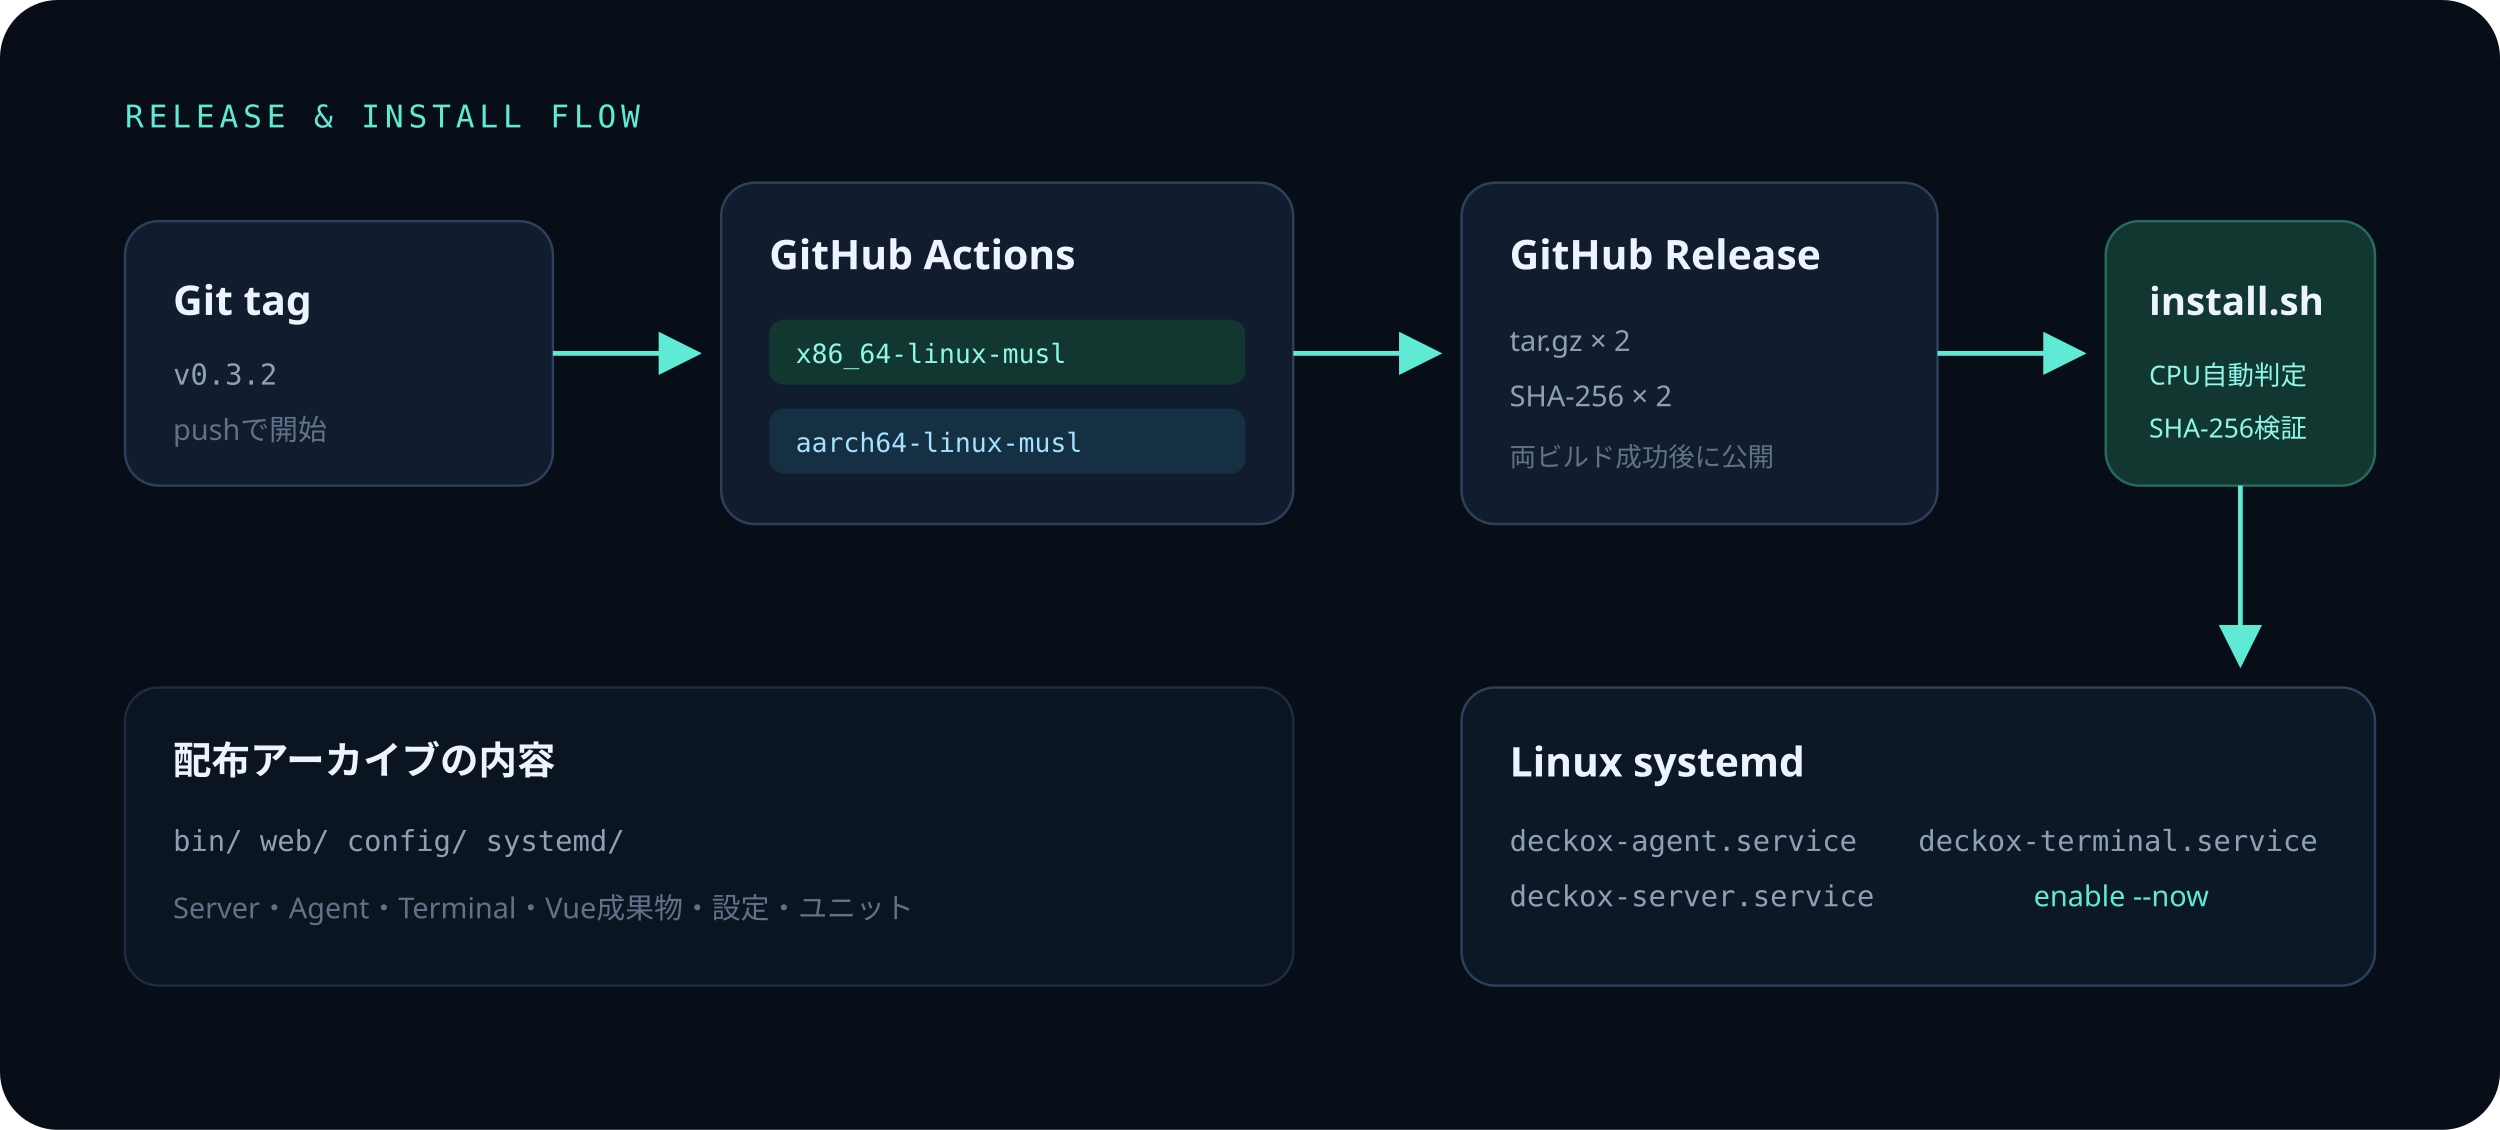
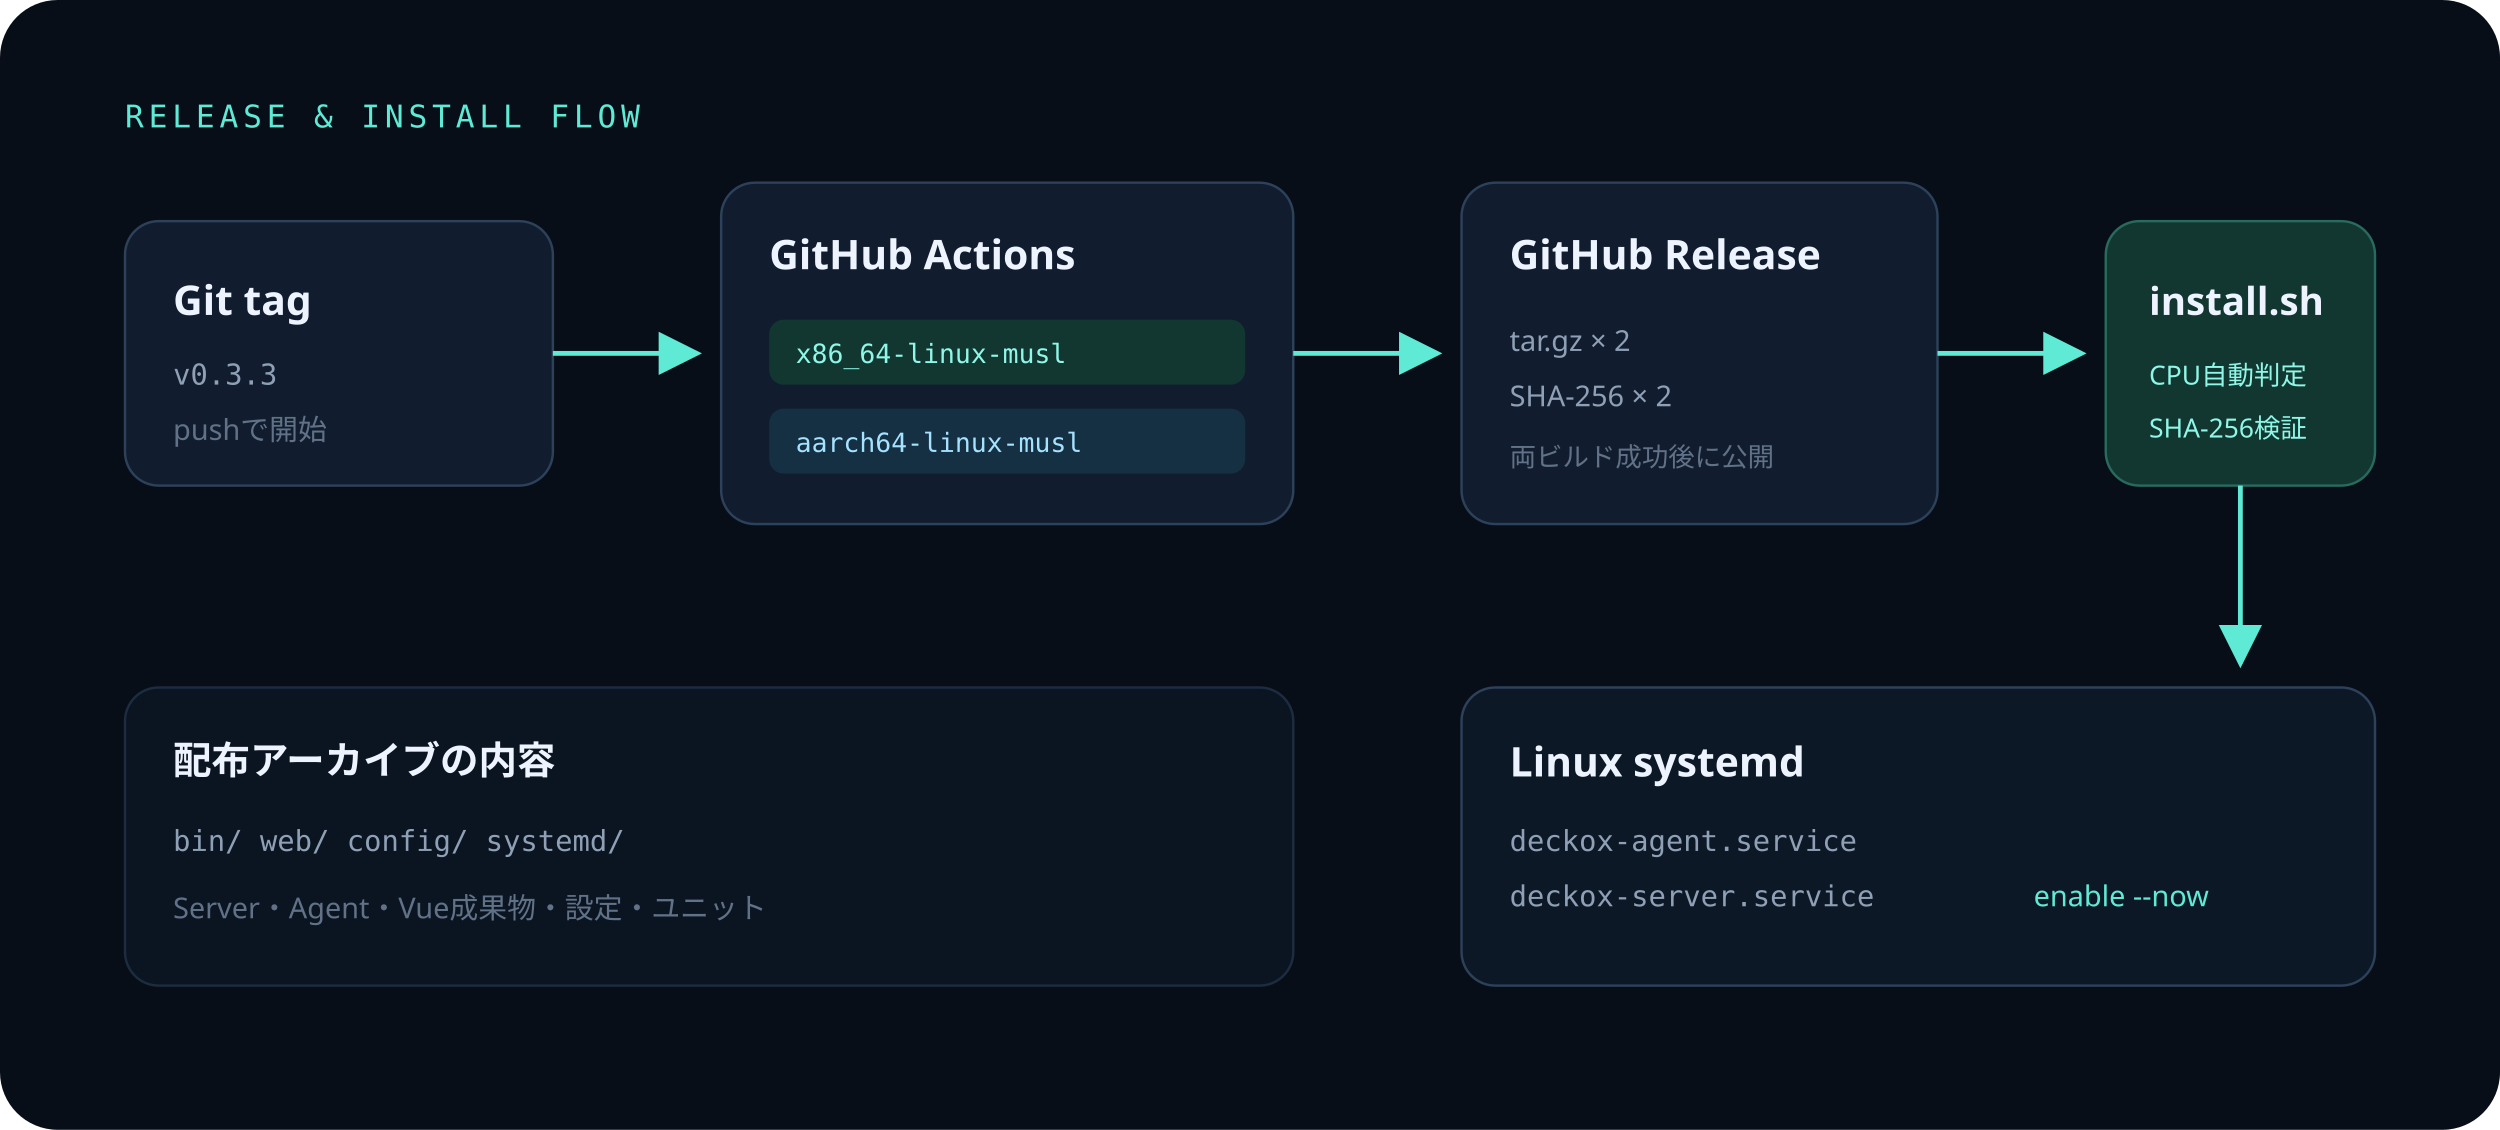
<svg xmlns="http://www.w3.org/2000/svg" viewBox="0 0 1040 470" role="img" aria-labelledby="title desc">
  <defs>
    <marker id="arrow" markerWidth="9" markerHeight="9" refX="8" refY="4.5" orient="auto">
      <path d="M0 0 9 4.5 0 9Z" fill="#5eead4" />
    </marker>
  </defs>
  <rect width="1040" height="470" rx="24" fill="#080e18" />
  <text x="52" y="53" fill="#5eead4" font-family="ui-monospace,monospace" font-size="13" letter-spacing="2">RELEASE &amp; INSTALL FLOW</text>
  <g transform="translate(52 92)">
    <rect width="178" height="110" rx="14" fill="#111d2e" stroke="#2d415b" />
    <text x="20" y="39" fill="#edf4ff" font-family="system-ui,sans-serif" font-size="17" font-weight="700">Git tag</text>
-     <text x="20" y="68" fill="#8fa0b6" font-family="ui-monospace,monospace" font-size="12">v0.3.2</text>
+     <text x="20" y="68" fill="#8fa0b6" font-family="ui-monospace,monospace" font-size="12">v0.3.3</text>
    <text x="20" y="91" fill="#617187" font-family="system-ui,sans-serif" font-size="12">pushで開始</text>
  </g>
  <path d="M230 147 H290" stroke="#5eead4" stroke-width="2" marker-end="url(#arrow)" />
  <g transform="translate(300 76)">
    <rect width="238" height="142" rx="14" fill="#111d2e" stroke="#2d415b" />
    <text x="20" y="36" fill="#edf4ff" font-family="system-ui,sans-serif" font-size="17" font-weight="700">GitHub Actions</text>
    <rect x="20" y="57" width="198" height="27" rx="6" fill="#123731" />
    <text x="31" y="75" fill="#8ff7e7" font-family="ui-monospace,monospace" font-size="11">x86_64-linux-musl</text>
    <rect x="20" y="94" width="198" height="27" rx="6" fill="#152f43" />
    <text x="31" y="112" fill="#a5e2ff" font-family="ui-monospace,monospace" font-size="11">aarch64-linux-musl</text>
  </g>
  <path d="M538 147 H598" stroke="#5eead4" stroke-width="2" marker-end="url(#arrow)" />
  <g transform="translate(608 76)">
    <rect width="198" height="142" rx="14" fill="#111d2e" stroke="#2d415b" />
    <text x="20" y="36" fill="#edf4ff" font-family="system-ui,sans-serif" font-size="17" font-weight="700">GitHub Release</text>
    <text x="20" y="70" fill="#8fa0b6" font-family="system-ui,sans-serif" font-size="12">tar.gz × 2</text>
    <text x="20" y="93" fill="#8fa0b6" font-family="system-ui,sans-serif" font-size="12">SHA-256 × 2</text>
    <text x="20" y="118" fill="#617187" font-family="system-ui,sans-serif" font-size="11">両ビルド成功後に公開</text>
  </g>
  <path d="M806 147 H866" stroke="#5eead4" stroke-width="2" marker-end="url(#arrow)" />
  <g transform="translate(876 92)">
    <rect width="112" height="110" rx="14" fill="#123731" stroke="#286b5e" />
    <text x="18" y="39" fill="#edf4ff" font-family="system-ui,sans-serif" font-size="16" font-weight="700">install.sh</text>
    <text x="18" y="68" fill="#8ff7e7" font-family="system-ui,sans-serif" font-size="11">CPU自動判定</text>
    <text x="18" y="90" fill="#8ff7e7" font-family="system-ui,sans-serif" font-size="11">SHA-256検証</text>
  </g>
  <path d="M932 202 V276" stroke="#5eead4" stroke-width="2" marker-end="url(#arrow)" />
  <g transform="translate(608 286)">
    <rect width="380" height="124" rx="14" fill="#0d1827" stroke="#2d415b" />
    <text x="20" y="37" fill="#edf4ff" font-family="system-ui,sans-serif" font-size="17" font-weight="700">Linux systemd</text>
    <text x="20" y="68" fill="#8fa0b6" font-family="ui-monospace,monospace" font-size="12">deckox-agent.service</text>
    <text x="20" y="91" fill="#8fa0b6" font-family="ui-monospace,monospace" font-size="12">deckox-server.service</text>
-     <text x="190" y="68" fill="#8fa0b6" font-family="ui-monospace,monospace" font-size="12">deckox-terminal.service</text>
    <text x="238" y="91" fill="#5eead4" font-family="system-ui,sans-serif" font-size="12">enable --now</text>
  </g>
  <g transform="translate(52 286)">
    <rect width="486" height="124" rx="14" fill="#0b1421" stroke="#1d2c40" />
    <text x="20" y="36" fill="#edf4ff" font-family="system-ui,sans-serif" font-size="16" font-weight="700">配布アーカイブの内容</text>
    <text x="20" y="68" fill="#8fa0b6" font-family="ui-monospace,monospace" font-size="12">bin/  web/  config/  systemd/</text>
-     <text x="20" y="96" fill="#617187" font-family="system-ui,sans-serif" font-size="12">Server・Agent・Terminal・Vue成果物・設定・ユニット</text>
+     <text x="20" y="96" fill="#617187" font-family="system-ui,sans-serif" font-size="12">Server・Agent・Vue成果物・設定・ユニット</text>
  </g>
</svg>
